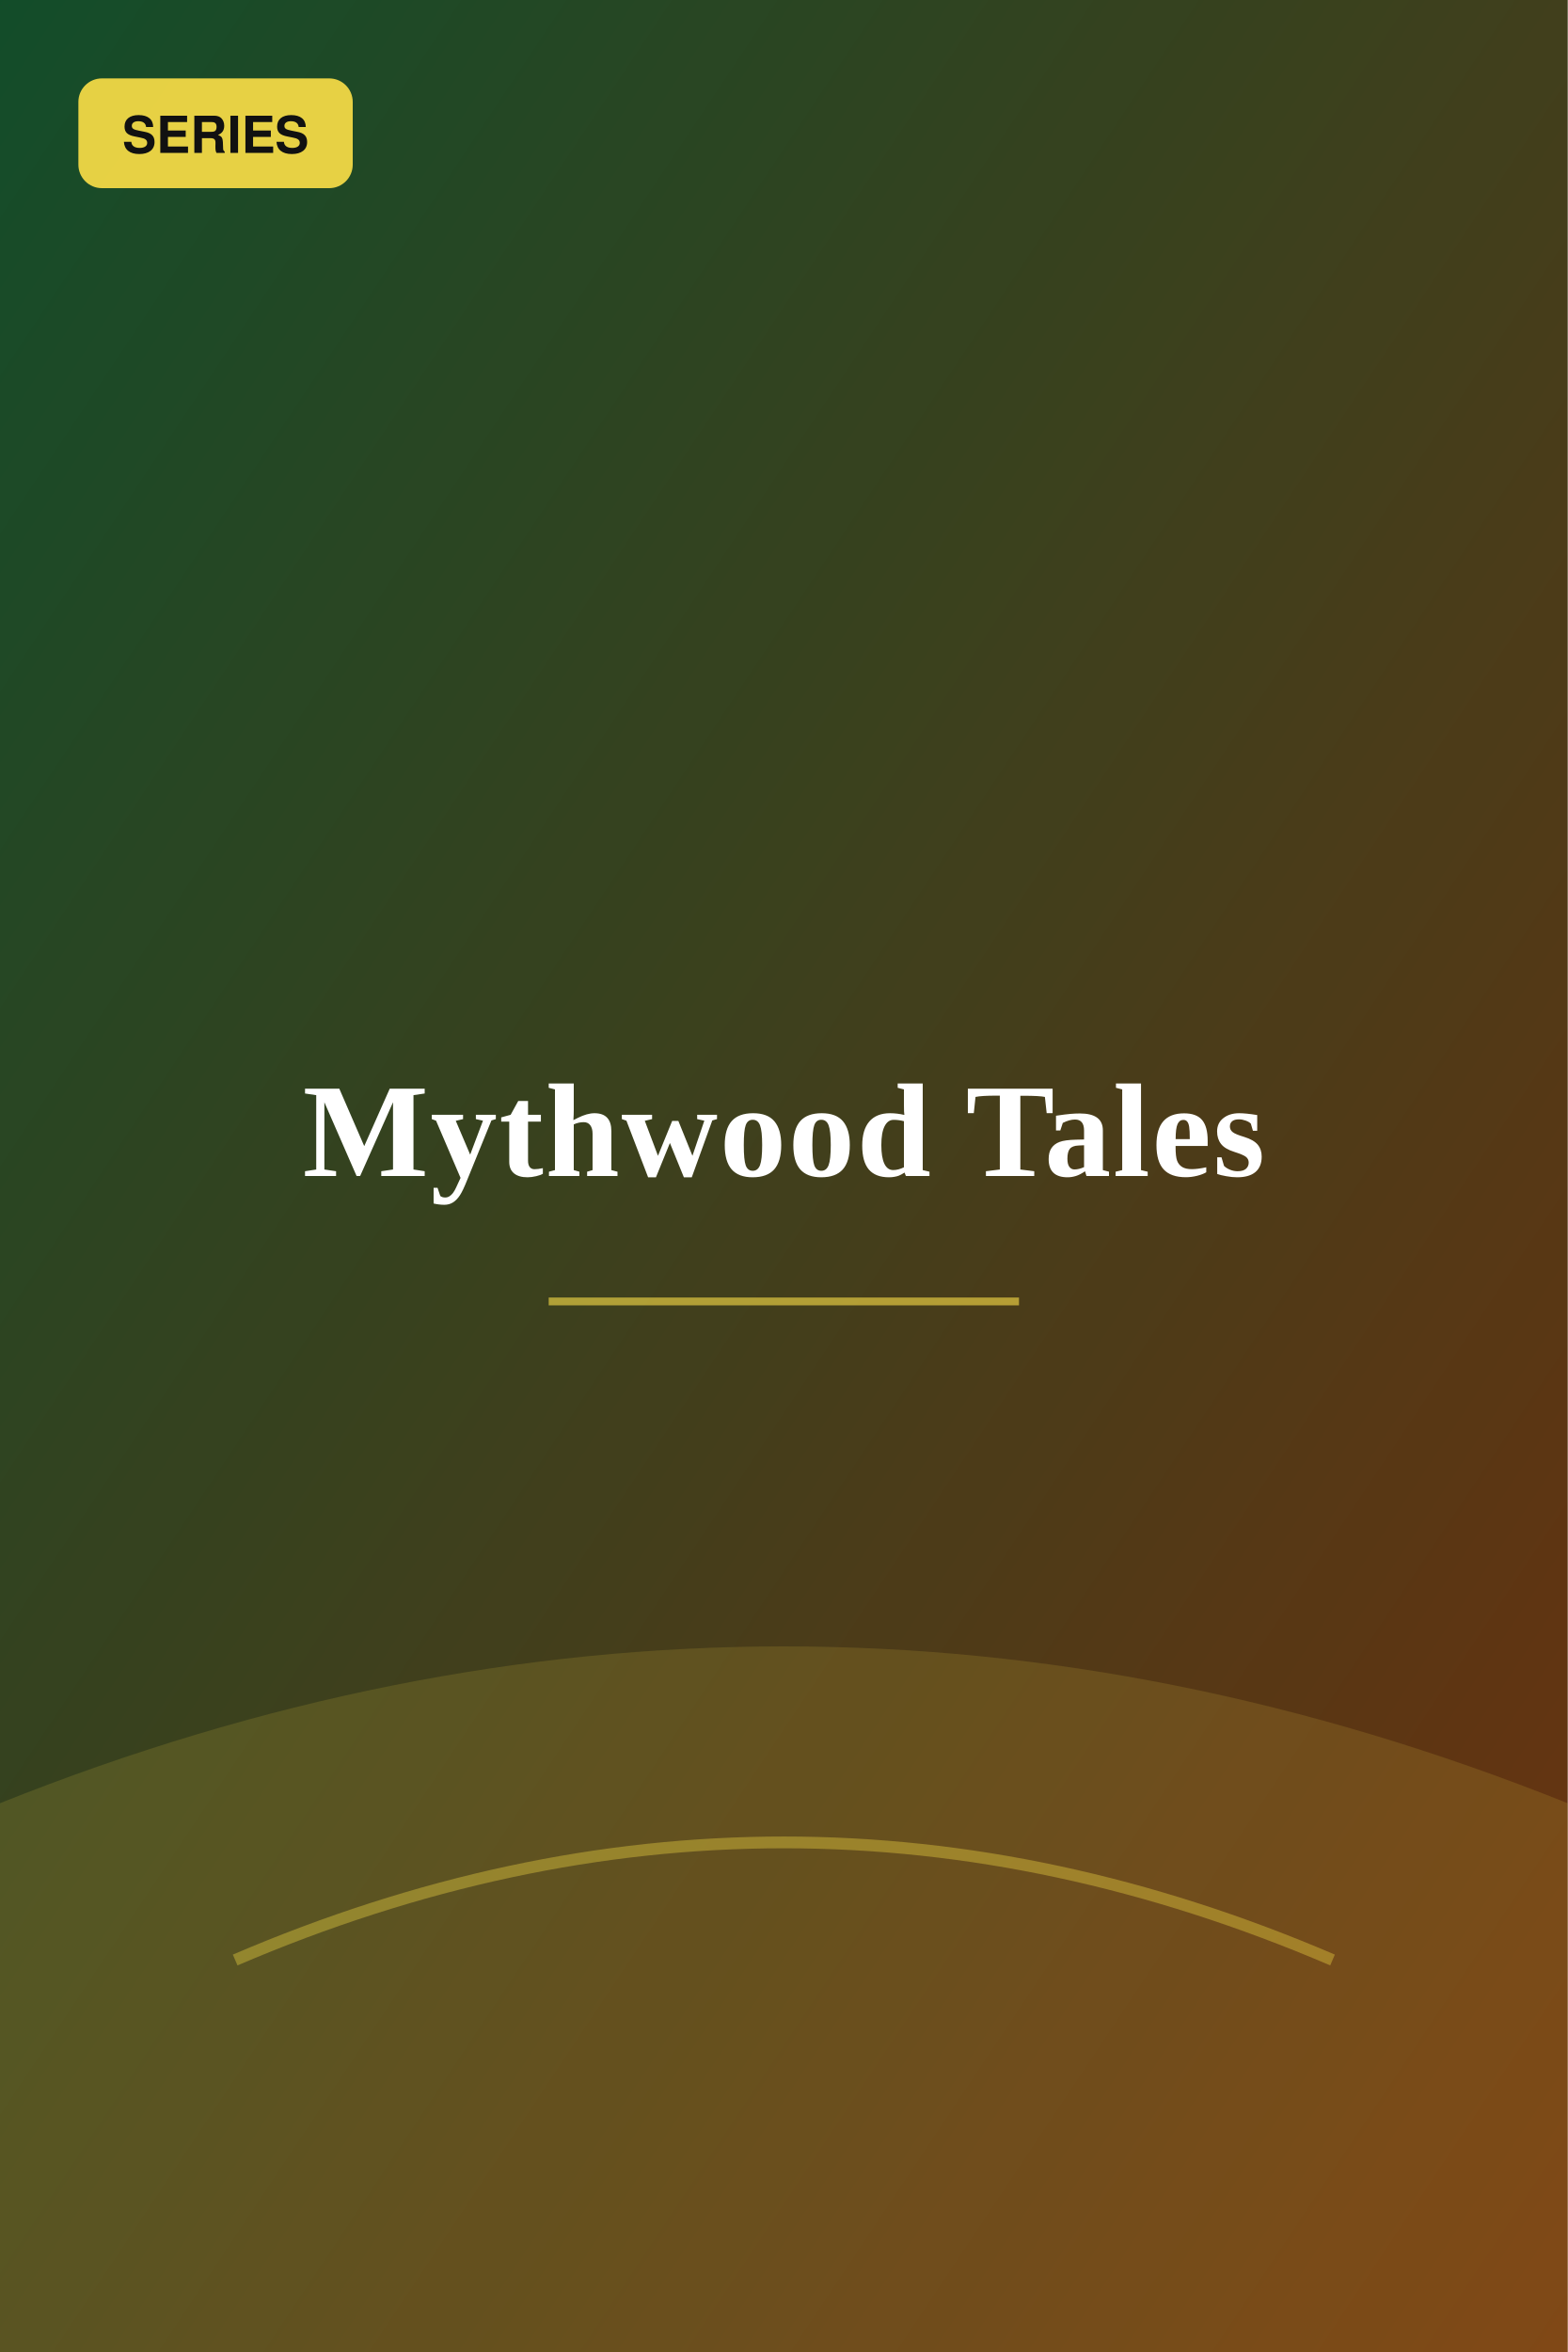
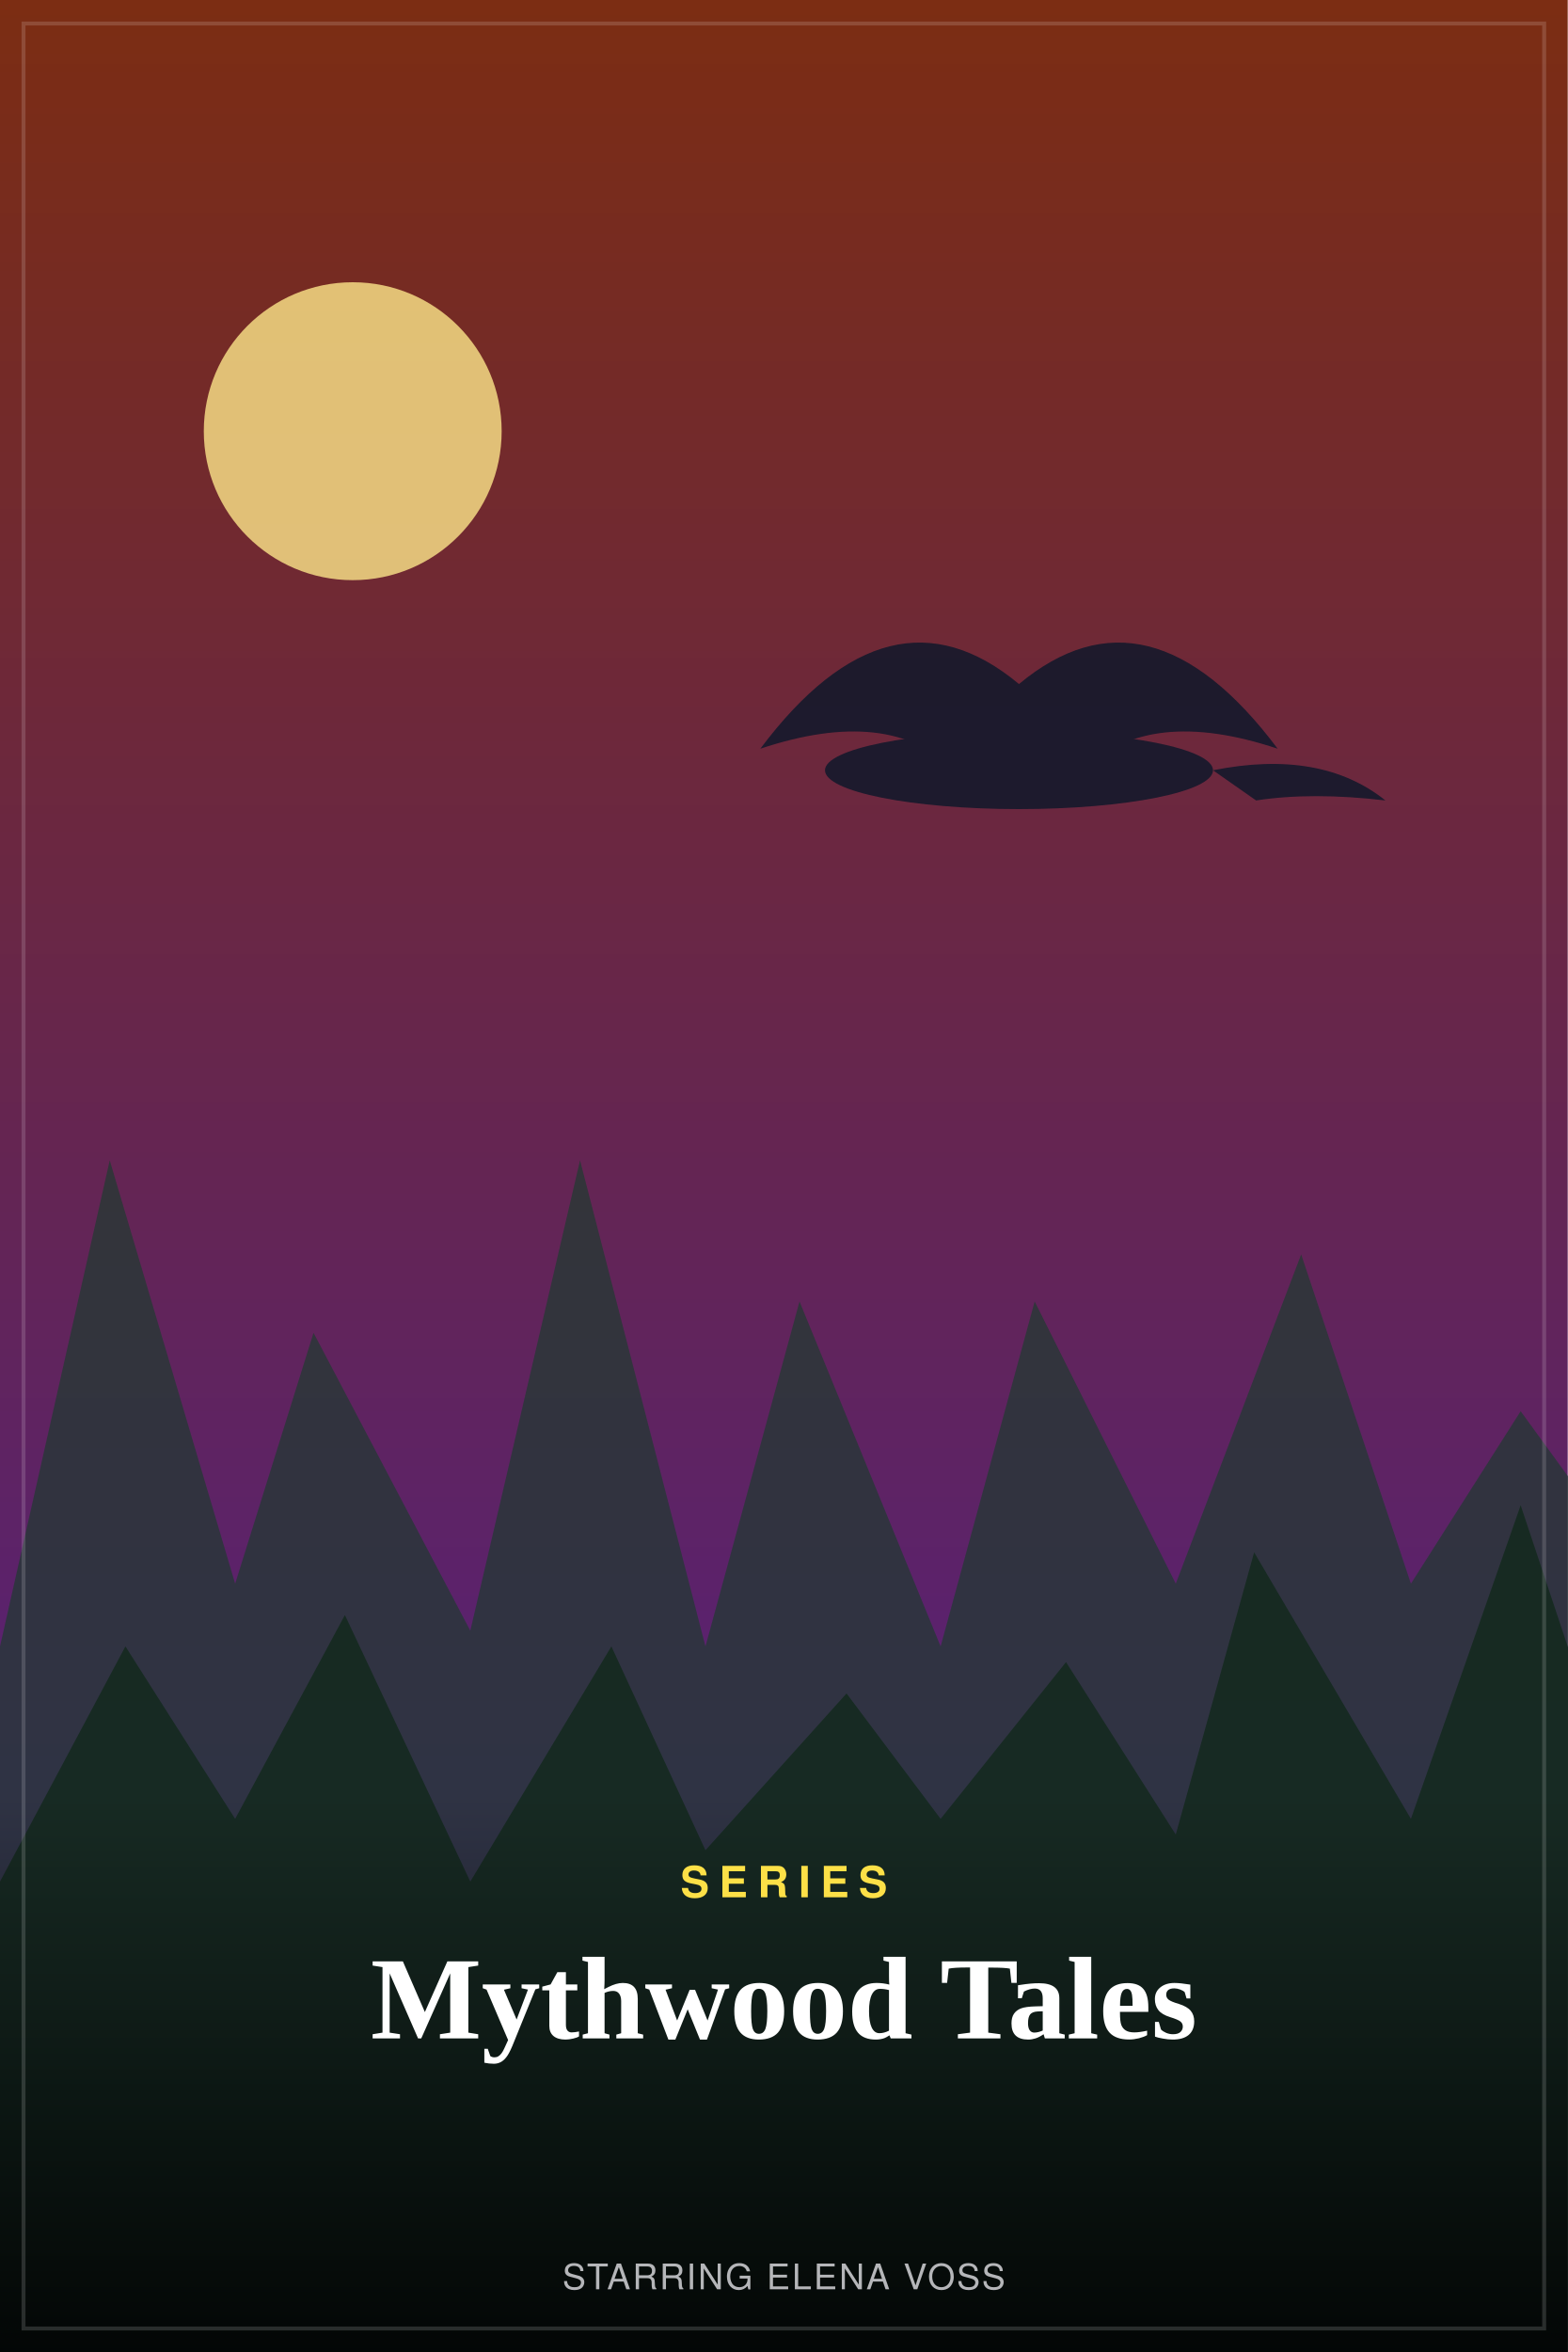
<svg xmlns="http://www.w3.org/2000/svg" viewBox="0 0 400 600">
  <defs>
-     <linearGradient id="bg" x1="0" y1="0" x2="1" y2="1">
-       <stop offset="0%" stop-color="#14532d" />
-       <stop offset="100%" stop-color="#78350f" />
+     <linearGradient id="sky-series-mythwood-tales" x1="0" y1="0" x2="0" y2="1">
+       <stop offset="0%" stop-color="#7c2d12" />
+       <stop offset="100%" stop-color="#4c1d95" />
+     </linearGradient>
+     <linearGradient id="scrim-series-mythwood-tales" x1="0" y1="0" x2="0" y2="1">
+       <stop offset="0%" stop-color="#000" stop-opacity="0" />
+       <stop offset="100%" stop-color="#000" stop-opacity="0.85" />
    </linearGradient>
  </defs>
-   <rect width="400" height="600" fill="url(#bg)" />
-   <path d="M 0 460 Q 200 380 400 460 L 400 600 L 0 600 Z" fill="#fde047" opacity="0.15" />
-   <path d="M 60 500 Q 200 440 340 500" stroke="#fde047" stroke-width="3" fill="none" opacity="0.4" />
-   <rect x="0" y="0" width="400" height="600" fill="#000" opacity="0.08" />
-   <rect x="20" y="20" width="70" height="28" rx="6" fill="#fde047" opacity="0.9" />
-   <text x="55" y="39" font-family="Helvetica, Arial, sans-serif" font-size="13" font-weight="700" fill="#111" text-anchor="middle">SERIES</text>
-   <text x="200" y="300" font-family="Georgia, 'Times New Roman', serif" font-size="34" font-weight="700" fill="#fff" text-anchor="middle" style="letter-spacing:0.5px">
+   <rect width="400" height="600" fill="url(#sky-series-mythwood-tales)" />
+   <circle cx="90" cy="110" r="38" fill="#fde68a" opacity="0.8" />
+   <path d="M 0 600 L 0 420 L 28 296 L 60 404 L 80 340 L 120 416 L 148 296 L 180 420 L 204 332 L 240 420 L 264 332 L 300 404 L 332 320 L 360 404 L 388 360 L 420 404 L 400 600 Z" fill="#1e3a2f" opacity="0.7" />
+   <path d="M 0 600 L 0 480 L 32 420 L 60 464 L 88 412 L 120 480 L 156 420 L 180 472 L 216 432 L 240 464 L 272 424 L 300 468 L 320 396 L 360 464 L 388 384 L 420 480 L 400 600 Z" fill="#14291f" opacity="0.9" />
+   <g transform="translate(260,180) scale(1.1)" opacity="0.85">
+     <path d="M -60 10 Q -30 -30 0 -5 Q 30 -30 60 10 Q 30 0 15 15 Q 5 5 0 15 Q -5 5 -15 15 Q -30 0 -60 10 Z" fill="#0f172a" />
+     <ellipse cx="0" cy="15" rx="45" ry="9" fill="#0f172a" />
+     <path d="M 45 15 Q 70 10 85 22 Q 68 20 55 22 Z" fill="#0f172a" />
+   </g>
+   <rect x="0" y="458" width="400" height="142" fill="url(#scrim-series-mythwood-tales)" />
+   <text x="200" y="484" font-family="Helvetica, Arial, sans-serif" font-size="11" font-weight="700" letter-spacing="2.5" fill="#fde047" text-anchor="middle">SERIES</text>
+   <text x="200" y="520" font-family="Georgia, 'Times New Roman', serif" font-size="30" font-weight="700" fill="#fff" text-anchor="middle">
    <tspan x="200" dy="0">Mythwood Tales</tspan>
  </text>
-   <line x1="140" y1="332" x2="260" y2="332" stroke="#fde047" stroke-width="2" opacity="0.6" />
+   <text x="200" y="584" font-family="Helvetica, Arial, sans-serif" font-size="9" letter-spacing="0.5" fill="#d4d4d8" text-anchor="middle" opacity="0.85">STARRING ELENA VOSS</text>
+   <rect x="6" y="6" width="388" height="588" fill="none" stroke="#fff" stroke-width="1" opacity="0.15" />
</svg>
